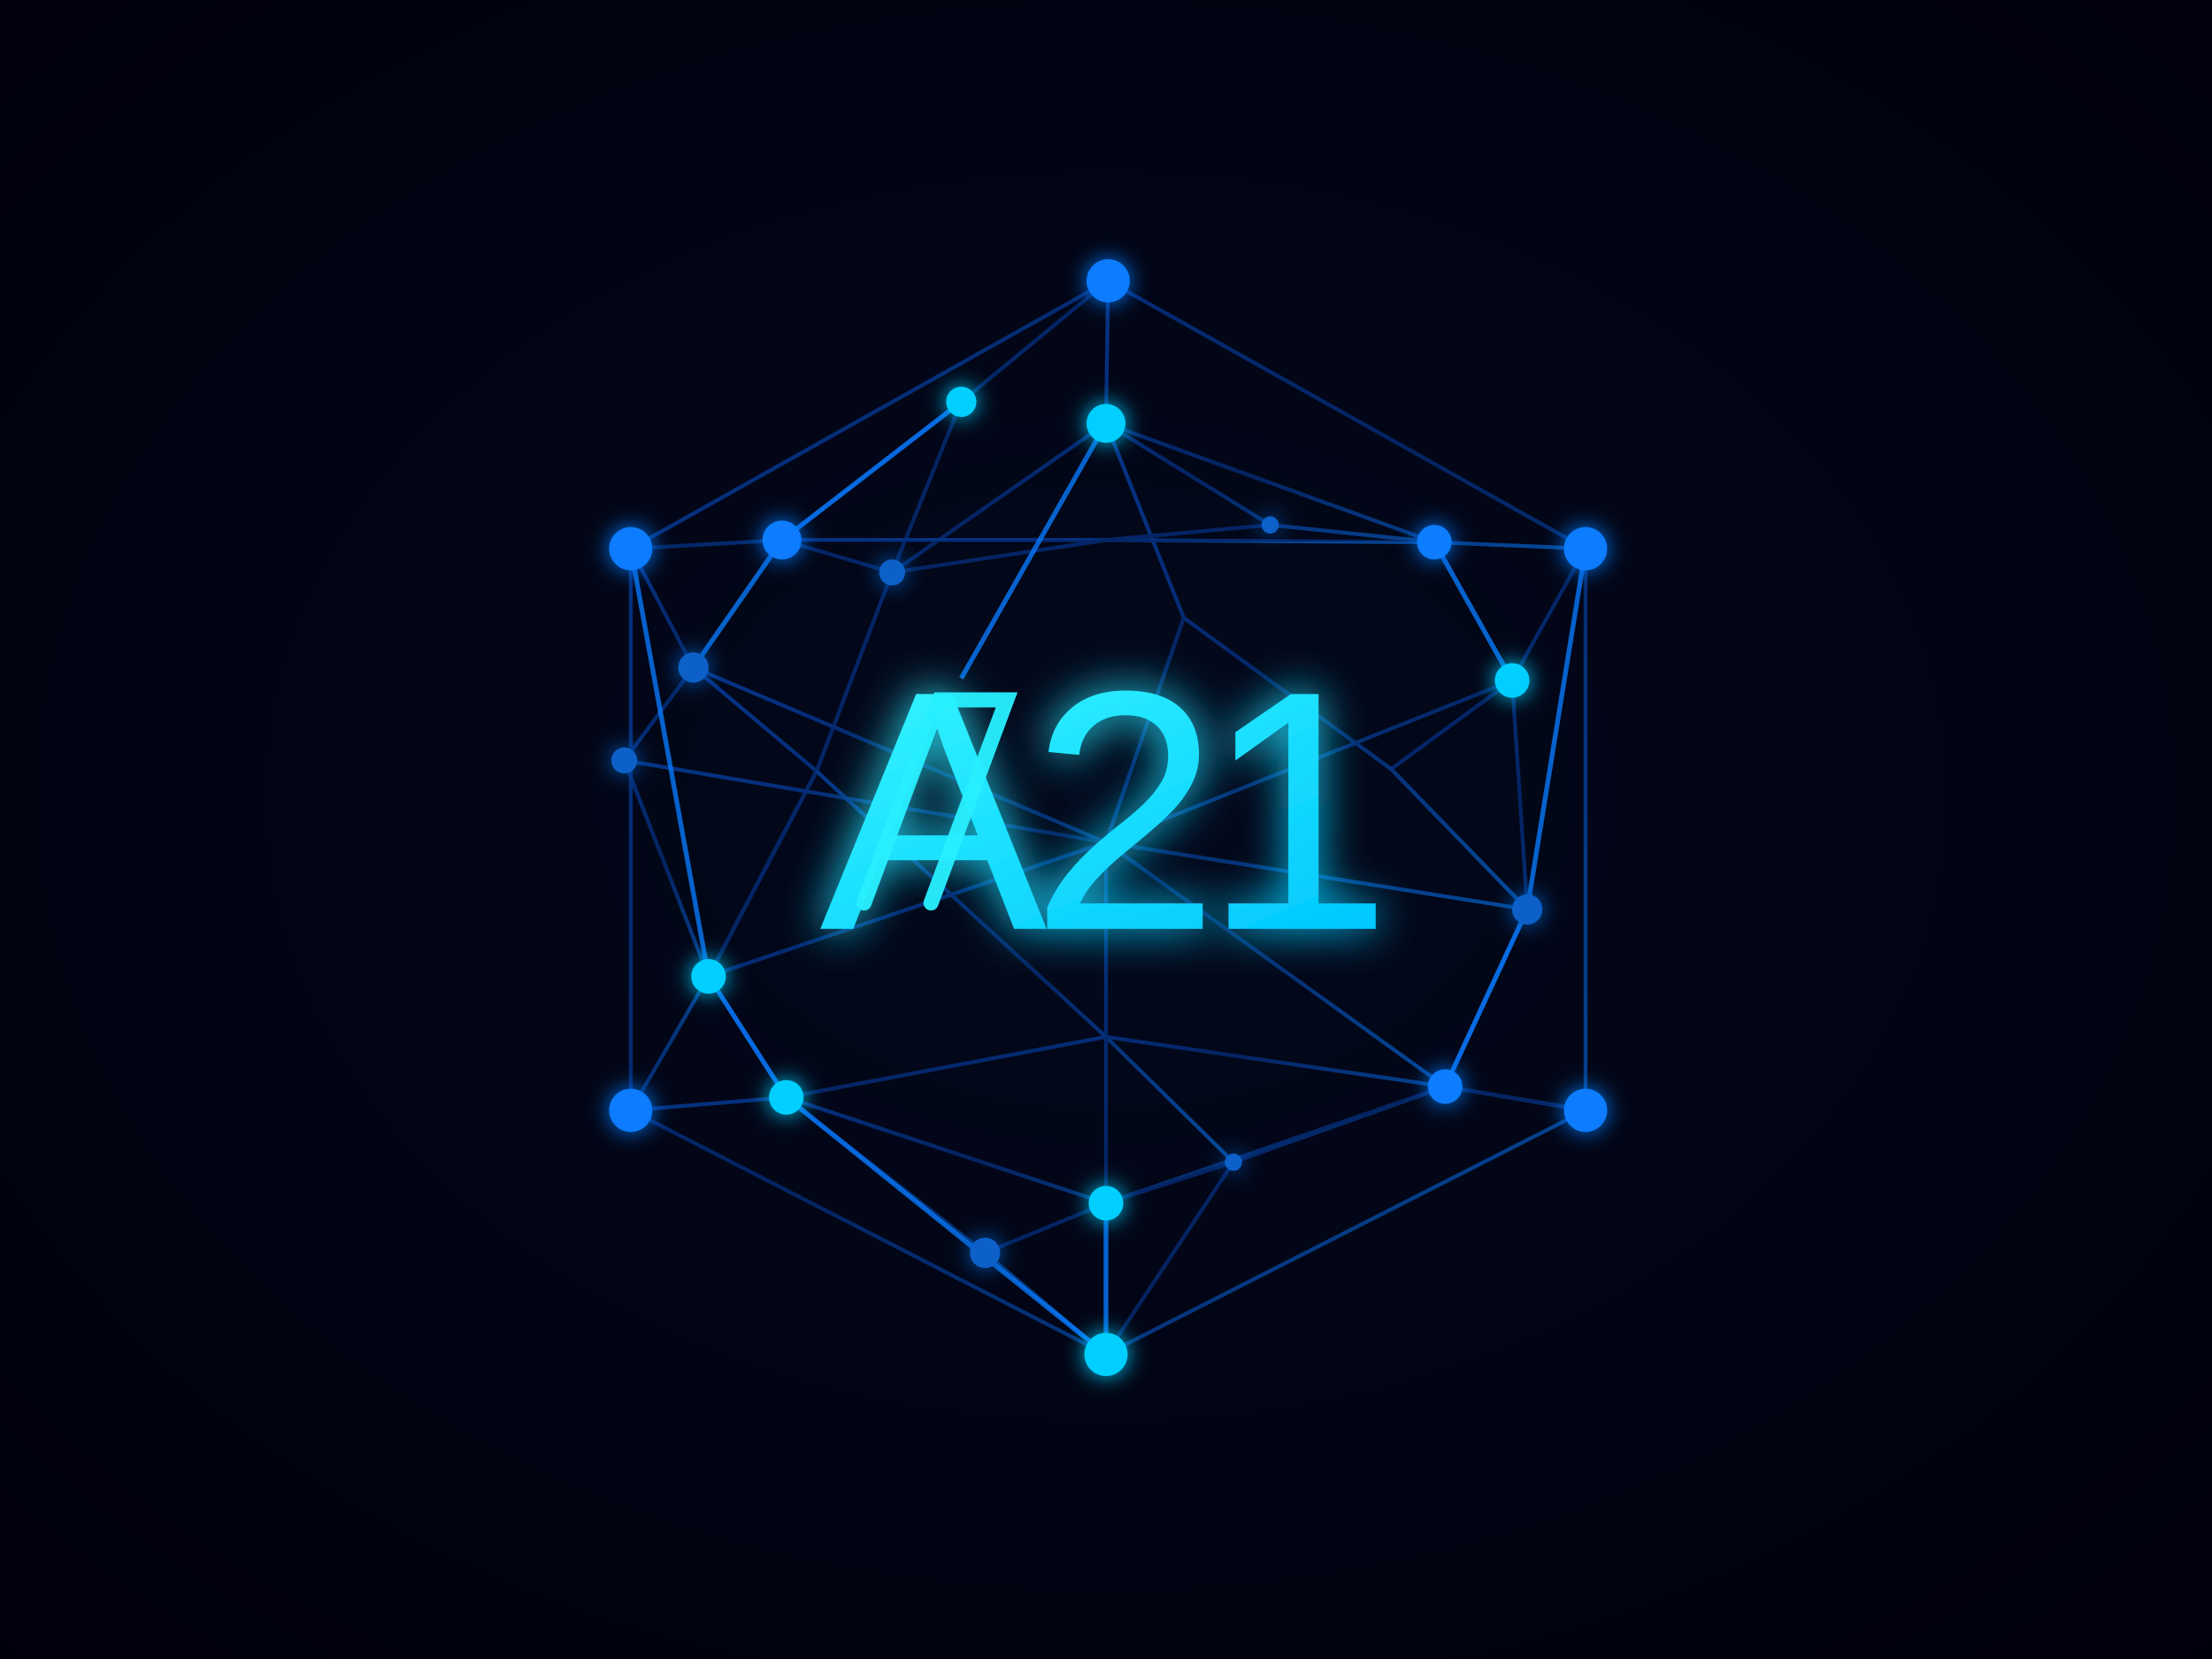
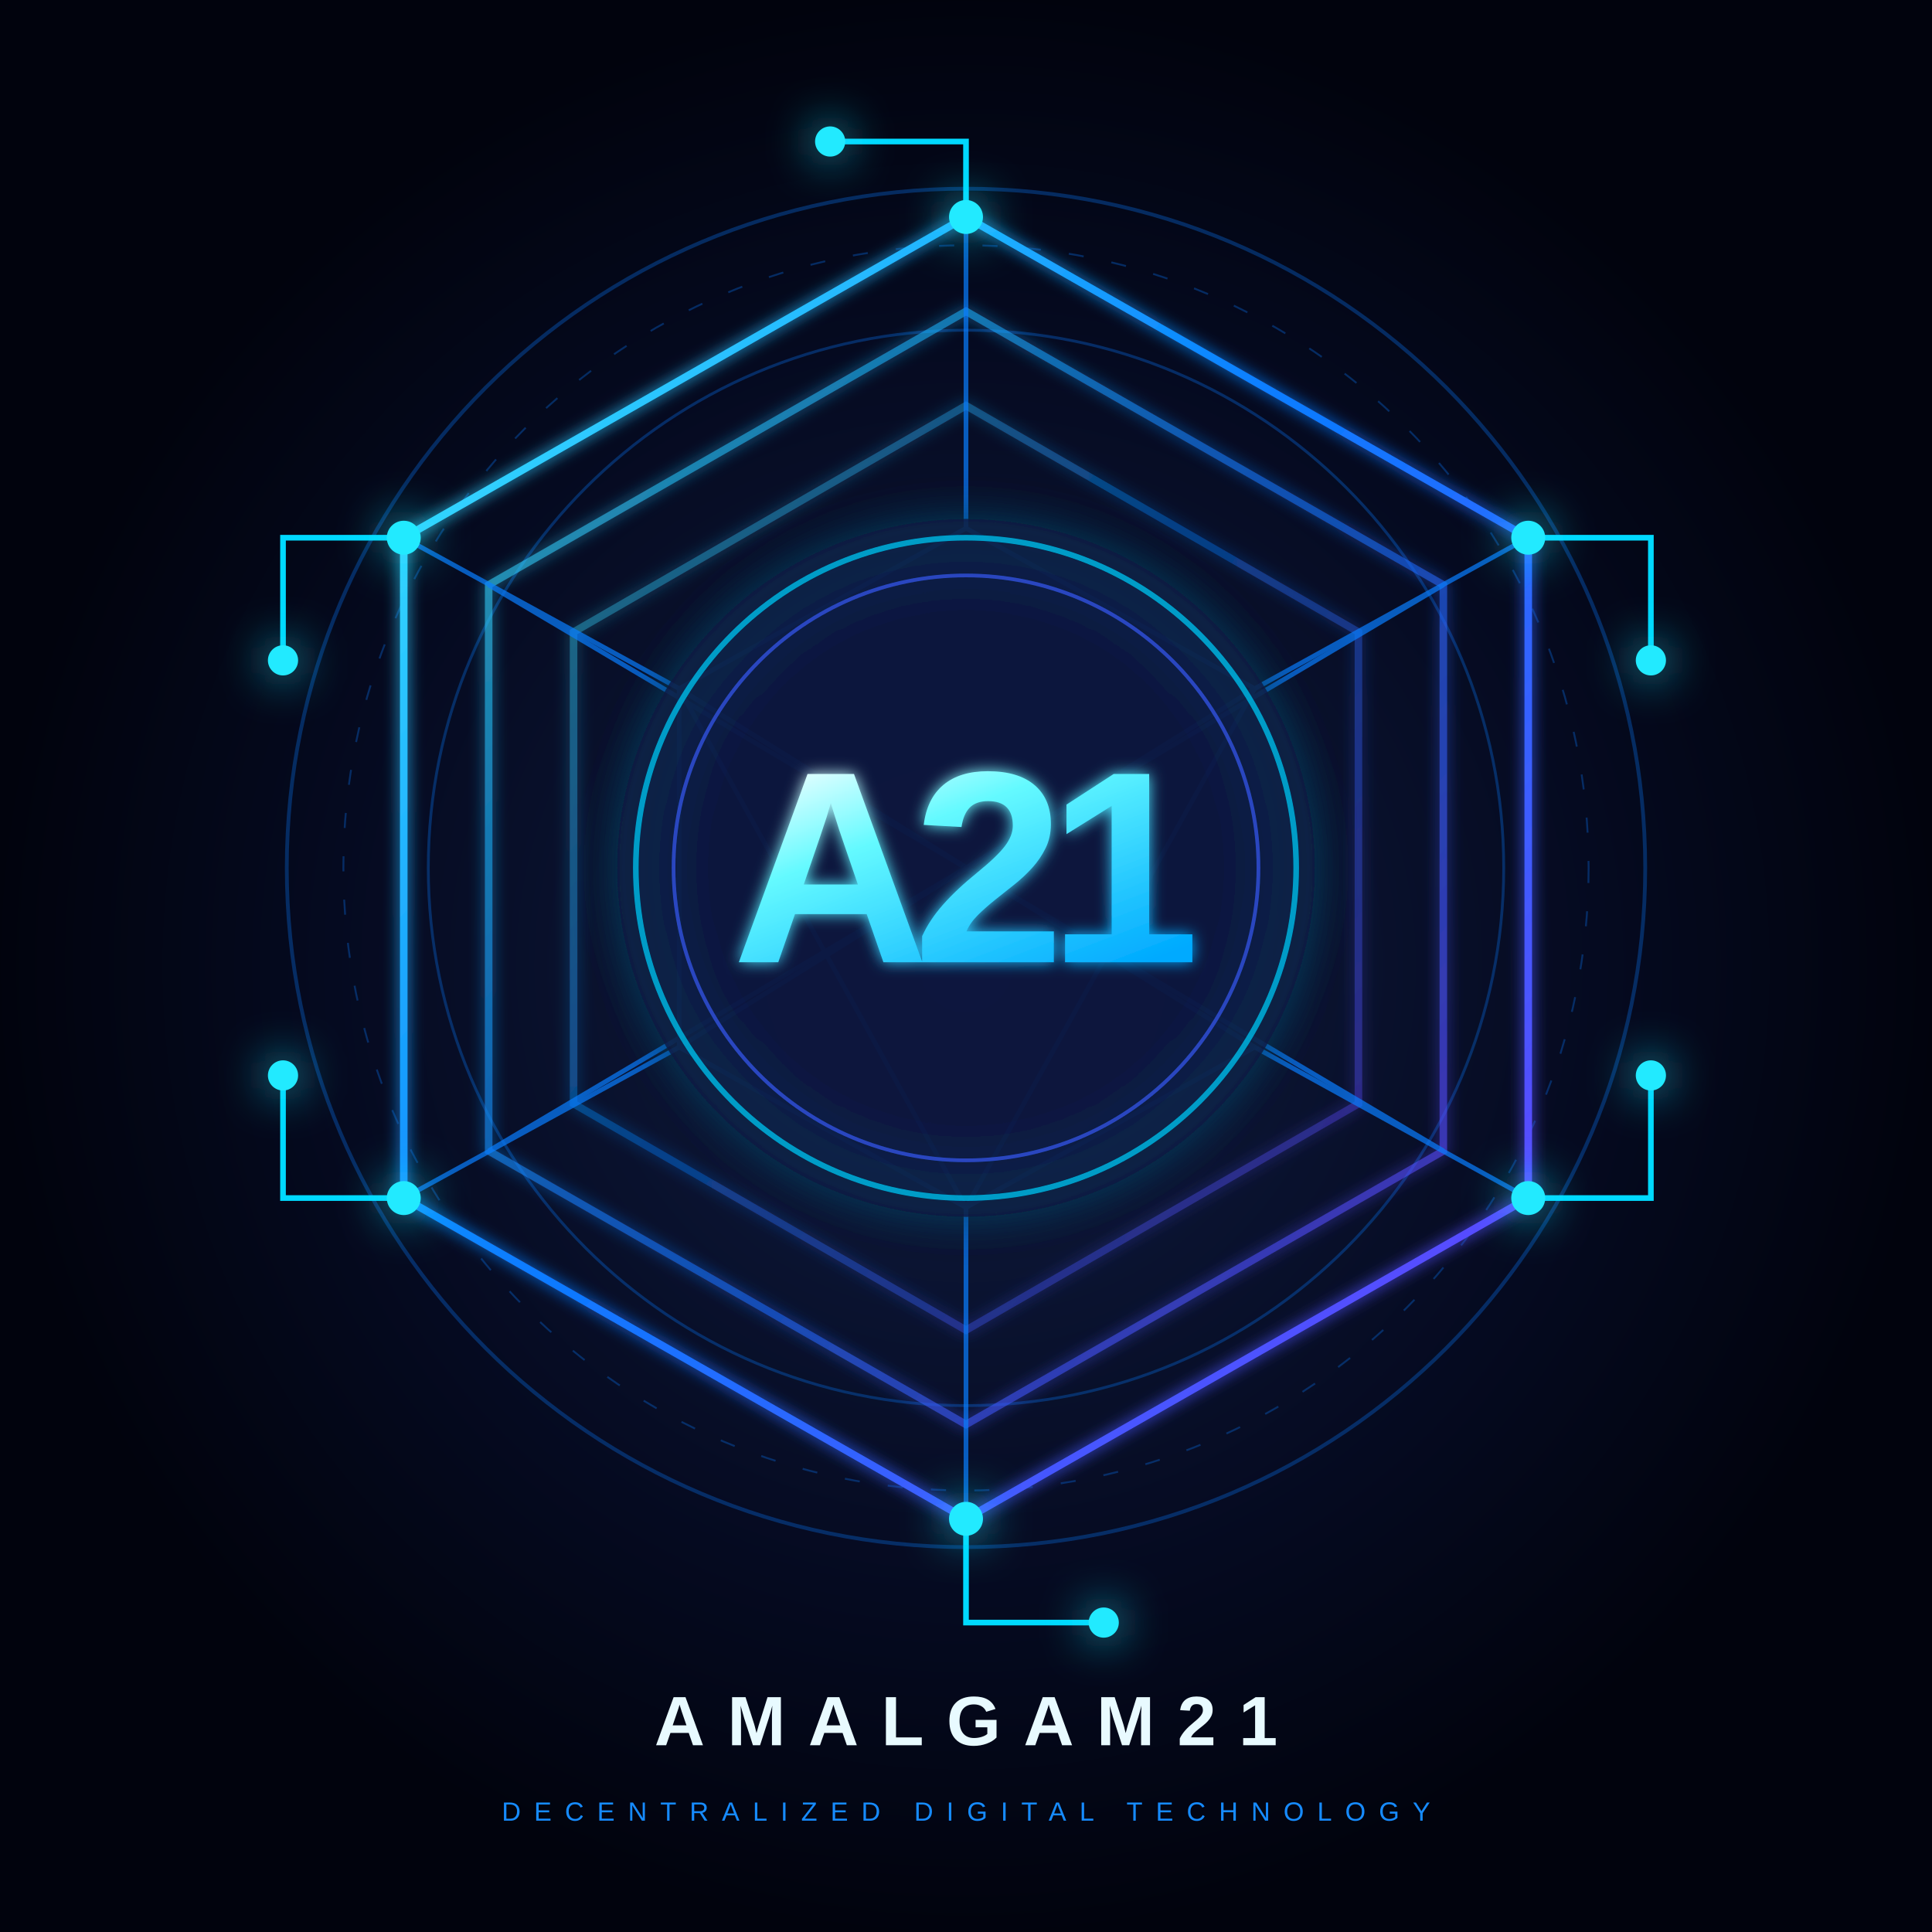
- <svg xmlns="http://www.w3.org/2000/svg" width="1024" height="768" viewBox="0 0 1024 768" role="img" aria-labelledby="title desc">
+ <svg xmlns="http://www.w3.org/2000/svg" width="1024" height="1024" viewBox="0 0 1024 1024" role="img" aria-labelledby="title desc">
  <defs>
-     <radialGradient id="background" cx="50%" cy="48%" r="75%">
-       <stop offset="0%" stop-color="#03091d" />
-       <stop offset="100%" stop-color="#00000b" />
+     <radialGradient id="bg">
+       <stop offset="0%" stop-color="#101d42" />
+       <stop offset="65%" stop-color="#050a20" />
+       <stop offset="100%" stop-color="#01030d" />
    </radialGradient>
-     <linearGradient id="network" x1="0" y1="0" x2="1" y2="1">
-       <stop offset="0%" stop-color="#0759df" />
-       <stop offset="50%" stop-color="#063a9d" />
-       <stop offset="100%" stop-color="#087dff" />
+     <linearGradient id="metal" x1="0" y1="0" x2="1" y2="1">
+       <stop offset="0%" stop-color="#42f5ff" />
+       <stop offset="45%" stop-color="#087dff" />
+       <stop offset="100%" stop-color="#713cff" />
    </linearGradient>
-     <linearGradient id="cyan" x1="0" y1="0" x2="1" y2="1">
-       <stop offset="0%" stop-color="#35f5ff" />
-       <stop offset="100%" stop-color="#00c8ff" />
+     <linearGradient id="letter" x1="0" y1="0" x2="0.9" y2="1">
+       <stop offset="0%" stop-color="#ffffff" />
+       <stop offset="35%" stop-color="#65faff" />
+       <stop offset="100%" stop-color="#00aaff" />
    </linearGradient>
-     <filter id="blueGlow" x="-250%" y="-250%" width="600%" height="600%">
-       <feGaussianBlur stdDeviation="5" result="blur" />
+     <filter id="glow">
+       <feGaussianBlur stdDeviation="12" result="b" />
      <feMerge>
-         <feMergeNode in="blur" />
+         <feMergeNode in="b" />
        <feMergeNode in="SourceGraphic" />
      </feMerge>
    </filter>
-     <filter id="cyanGlow" x="-80%" y="-80%" width="260%" height="260%">
-       <feGaussianBlur stdDeviation="10" result="blur" />
+     <filter id="softGlow">
+       <feGaussianBlur stdDeviation="4" result="b" />
      <feMerge>
-         <feMergeNode in="blur" />
+         <feMergeNode in="b" />
        <feMergeNode in="SourceGraphic" />
      </feMerge>
    </filter>
  </defs>
-   <rect width="1024" height="768" fill="url(#background)" />
-   <g fill="none" stroke="url(#network)" stroke-width="1.8" opacity="0.56">
-     <path d="M513 130 L292 254 L292 514 L512 627 L734 514 L734 254 Z" />
-     <path d="M513 130 L445 186 L362 250 L292 254" />
-     <path d="M513 130 L512 196 L664 251 L734 254" />
-     <path d="M292 254 L321 309 L289 352 L328 452 L292 514" />
-     <path d="M734 254 L700 315 L707 421 L669 503 L734 514" />
-     <path d="M362 250 L413 265 L512 196 L588 243 L664 251" />
-     <path d="M321 309 L378 357 L328 452 L364 508 L456 580 L512 627" />
-     <path d="M700 315 L644 356 L707 421 L669 503 L571 538 L512 627" />
-     <path d="M292 514 L364 508 L512 557 L669 503 L734 514" />
-     <path d="M445 186 L413 265 L378 357 L328 452" />
-     <path d="M512 196 L548 286 L644 356 L707 421" />
-     <path d="M362 250 L512 250 L664 251" />
-     <path d="M321 309 L512 390 L700 315" />
-     <path d="M289 352 L512 390 L707 421" />
-     <path d="M328 452 L512 390 L669 503" />
-     <path d="M364 508 L512 480 L669 503" />
-     <path d="M413 265 L512 250 L588 243" />
-     <path d="M378 357 L512 480 L571 538" />
-     <path d="M548 286 L512 390 L512 557" />
-     <path d="M456 580 L512 557 L571 538" />
+   <rect width="1024" height="1024" fill="url(#bg)" />
+   <g fill="none" stroke="#0757b9" opacity=".45">
+     <circle cx="512" cy="460" r="360" stroke-width="2" />
+     <circle cx="512" cy="460" r="330" stroke-width="1" stroke-dasharray="8 15" />
+     <circle cx="512" cy="460" r="285" stroke-width="1.5" />
  </g>
-   <g fill="none" stroke="#087bff" stroke-width="2.2" opacity="0.78">
-     <path d="M445 186 L362 250 L321 309" />
-     <path d="M512 196 L445 314" />
-     <path d="M664 251 L700 315" />
-     <path d="M292 254 L328 452 L364 508" />
-     <path d="M734 254 L707 421 L669 503" />
-     <path d="M364 508 L512 627" />
-     <path d="M512 557 L512 627" />
+   <g fill="none" stroke="url(#metal)" stroke-width="4" filter="url(#softGlow)">
+     <path d="M512 115 L810 285 L810 635              L512 805 L214 635 L214 285 Z" />
+     <path d="M512 165 L765 310 L765 610              L512 755 L259 610 L259 310 Z" opacity=".55" />
+     <path d="M512 215 L720 335 L720 585              L512 705 L304 585 L304 335 Z" opacity=".35" />
  </g>
-   <g filter="url(#blueGlow)">
-     <g fill="#087cff">
-       <circle cx="513" cy="130" r="10" />
-       <circle cx="292" cy="254" r="10" />
-       <circle cx="734" cy="254" r="10" />
-       <circle cx="292" cy="514" r="10" />
-       <circle cx="734" cy="514" r="10" />
-       <circle cx="362" cy="250" r="9" />
-       <circle cx="664" cy="251" r="8" />
-       <circle cx="669" cy="503" r="8" />
-     </g>
-     <g fill="#00cfff">
-       <circle cx="445" cy="186" r="7" />
-       <circle cx="512" cy="196" r="9" />
-       <circle cx="700" cy="315" r="8" />
-       <circle cx="328" cy="452" r="8" />
-       <circle cx="364" cy="508" r="8" />
-       <circle cx="512" cy="557" r="8" />
-       <circle cx="512" cy="627" r="10" />
-     </g>
-     <g fill="#0860c8">
-       <circle cx="321" cy="309" r="7" />
-       <circle cx="289" cy="352" r="6" />
-       <circle cx="413" cy="265" r="6" />
-       <circle cx="588" cy="243" r="4" />
-       <circle cx="707" cy="421" r="7" />
-       <circle cx="456" cy="580" r="7" />
-       <circle cx="571" cy="538" r="4" />
-     </g>
+   <g fill="none" stroke="#087dff" stroke-width="2.5" opacity=".7">
+     <path d="M512 115 L512 280 L360 365" />
+     <path d="M810 285 L665 365 L512 280" />
+     <path d="M810 635 L665 555 L512 640" />
+     <path d="M512 805 L512 640 L360 555" />
+     <path d="M214 635 L360 555 L360 365" />
+     <path d="M214 285 L360 365 L512 460" />
+     <path d="M259 310 L512 460 L765 310" />
+     <path d="M259 610 L512 460 L765 610" />
+     <path d="M360 365 L512 640" />
+     <path d="M665 365 L512 640" />
+     <path d="M360 555 L665 365" />
+     <path d="M665 555 L360 365" />
  </g>
-   <text x="512" y="430" text-anchor="middle" font-family="Arial, Helvetica, sans-serif" font-size="158" font-weight="500" letter-spacing="-8" fill="url(#cyan)" filter="url(#cyanGlow)">A21</text>
-   <path d="M400 418 L435 324 L466 324 L431 418" fill="none" stroke="#28efff" stroke-width="7" stroke-linecap="round" opacity="0.95" />
+   <g fill="none" stroke="#00d9ff" stroke-width="3" stroke-linecap="round">
+     <path d="M512 115 V75 H440" />
+     <path d="M810 285 H875 V350" />
+     <path d="M810 635 H875 V570" />
+     <path d="M512 805 V860 H585" />
+     <path d="M214 635 H150 V570" />
+     <path d="M214 285 H150 V350" />
+   </g>
+   <g fill="#21eaff" filter="url(#glow)">
+     <circle cx="440" cy="75" r="8" />
+     <circle cx="875" cy="350" r="8" />
+     <circle cx="875" cy="570" r="8" />
+     <circle cx="585" cy="860" r="8" />
+     <circle cx="150" cy="570" r="8" />
+     <circle cx="150" cy="350" r="8" />
+     <circle cx="512" cy="115" r="9" />
+     <circle cx="810" cy="285" r="9" />
+     <circle cx="810" cy="635" r="9" />
+     <circle cx="512" cy="805" r="9" />
+     <circle cx="214" cy="635" r="9" />
+     <circle cx="214" cy="285" r="9" />
+   </g>
+   <g filter="url(#glow)">
+     <circle cx="512" cy="460" r="185" fill="#071a3c" opacity=".8" />
+     <circle cx="512" cy="460" r="175" fill="none" stroke="#00cfff" stroke-width="3" opacity=".7" />
+     <circle cx="512" cy="460" r="155" fill="none" stroke="#375cff" stroke-width="2" opacity=".65" />
+   </g>
+   <g fill="url(#letter)" font-family="Arial, Helvetica, sans-serif" font-weight="bold" text-anchor="middle">
+     <text x="512" y="510" font-size="145" letter-spacing="-9" filter="url(#softGlow)">A21</text>
+   </g>
+   <path d="M440 535 H584" stroke="#00eaff" stroke-width="3" opacity=".8" filter="url(#softGlow)" />
+   <text x="512" y="925" fill="#e8faff" font-family="Arial, Helvetica, sans-serif" font-size="37" font-weight="600" letter-spacing="12" text-anchor="middle">AMALGAM21</text>
+   <text x="512" y="965" fill="#168bff" font-family="Arial, Helvetica, sans-serif" font-size="14" letter-spacing="7" text-anchor="middle">DECENTRALIZED DIGITAL TECHNOLOGY</text>
</svg>
